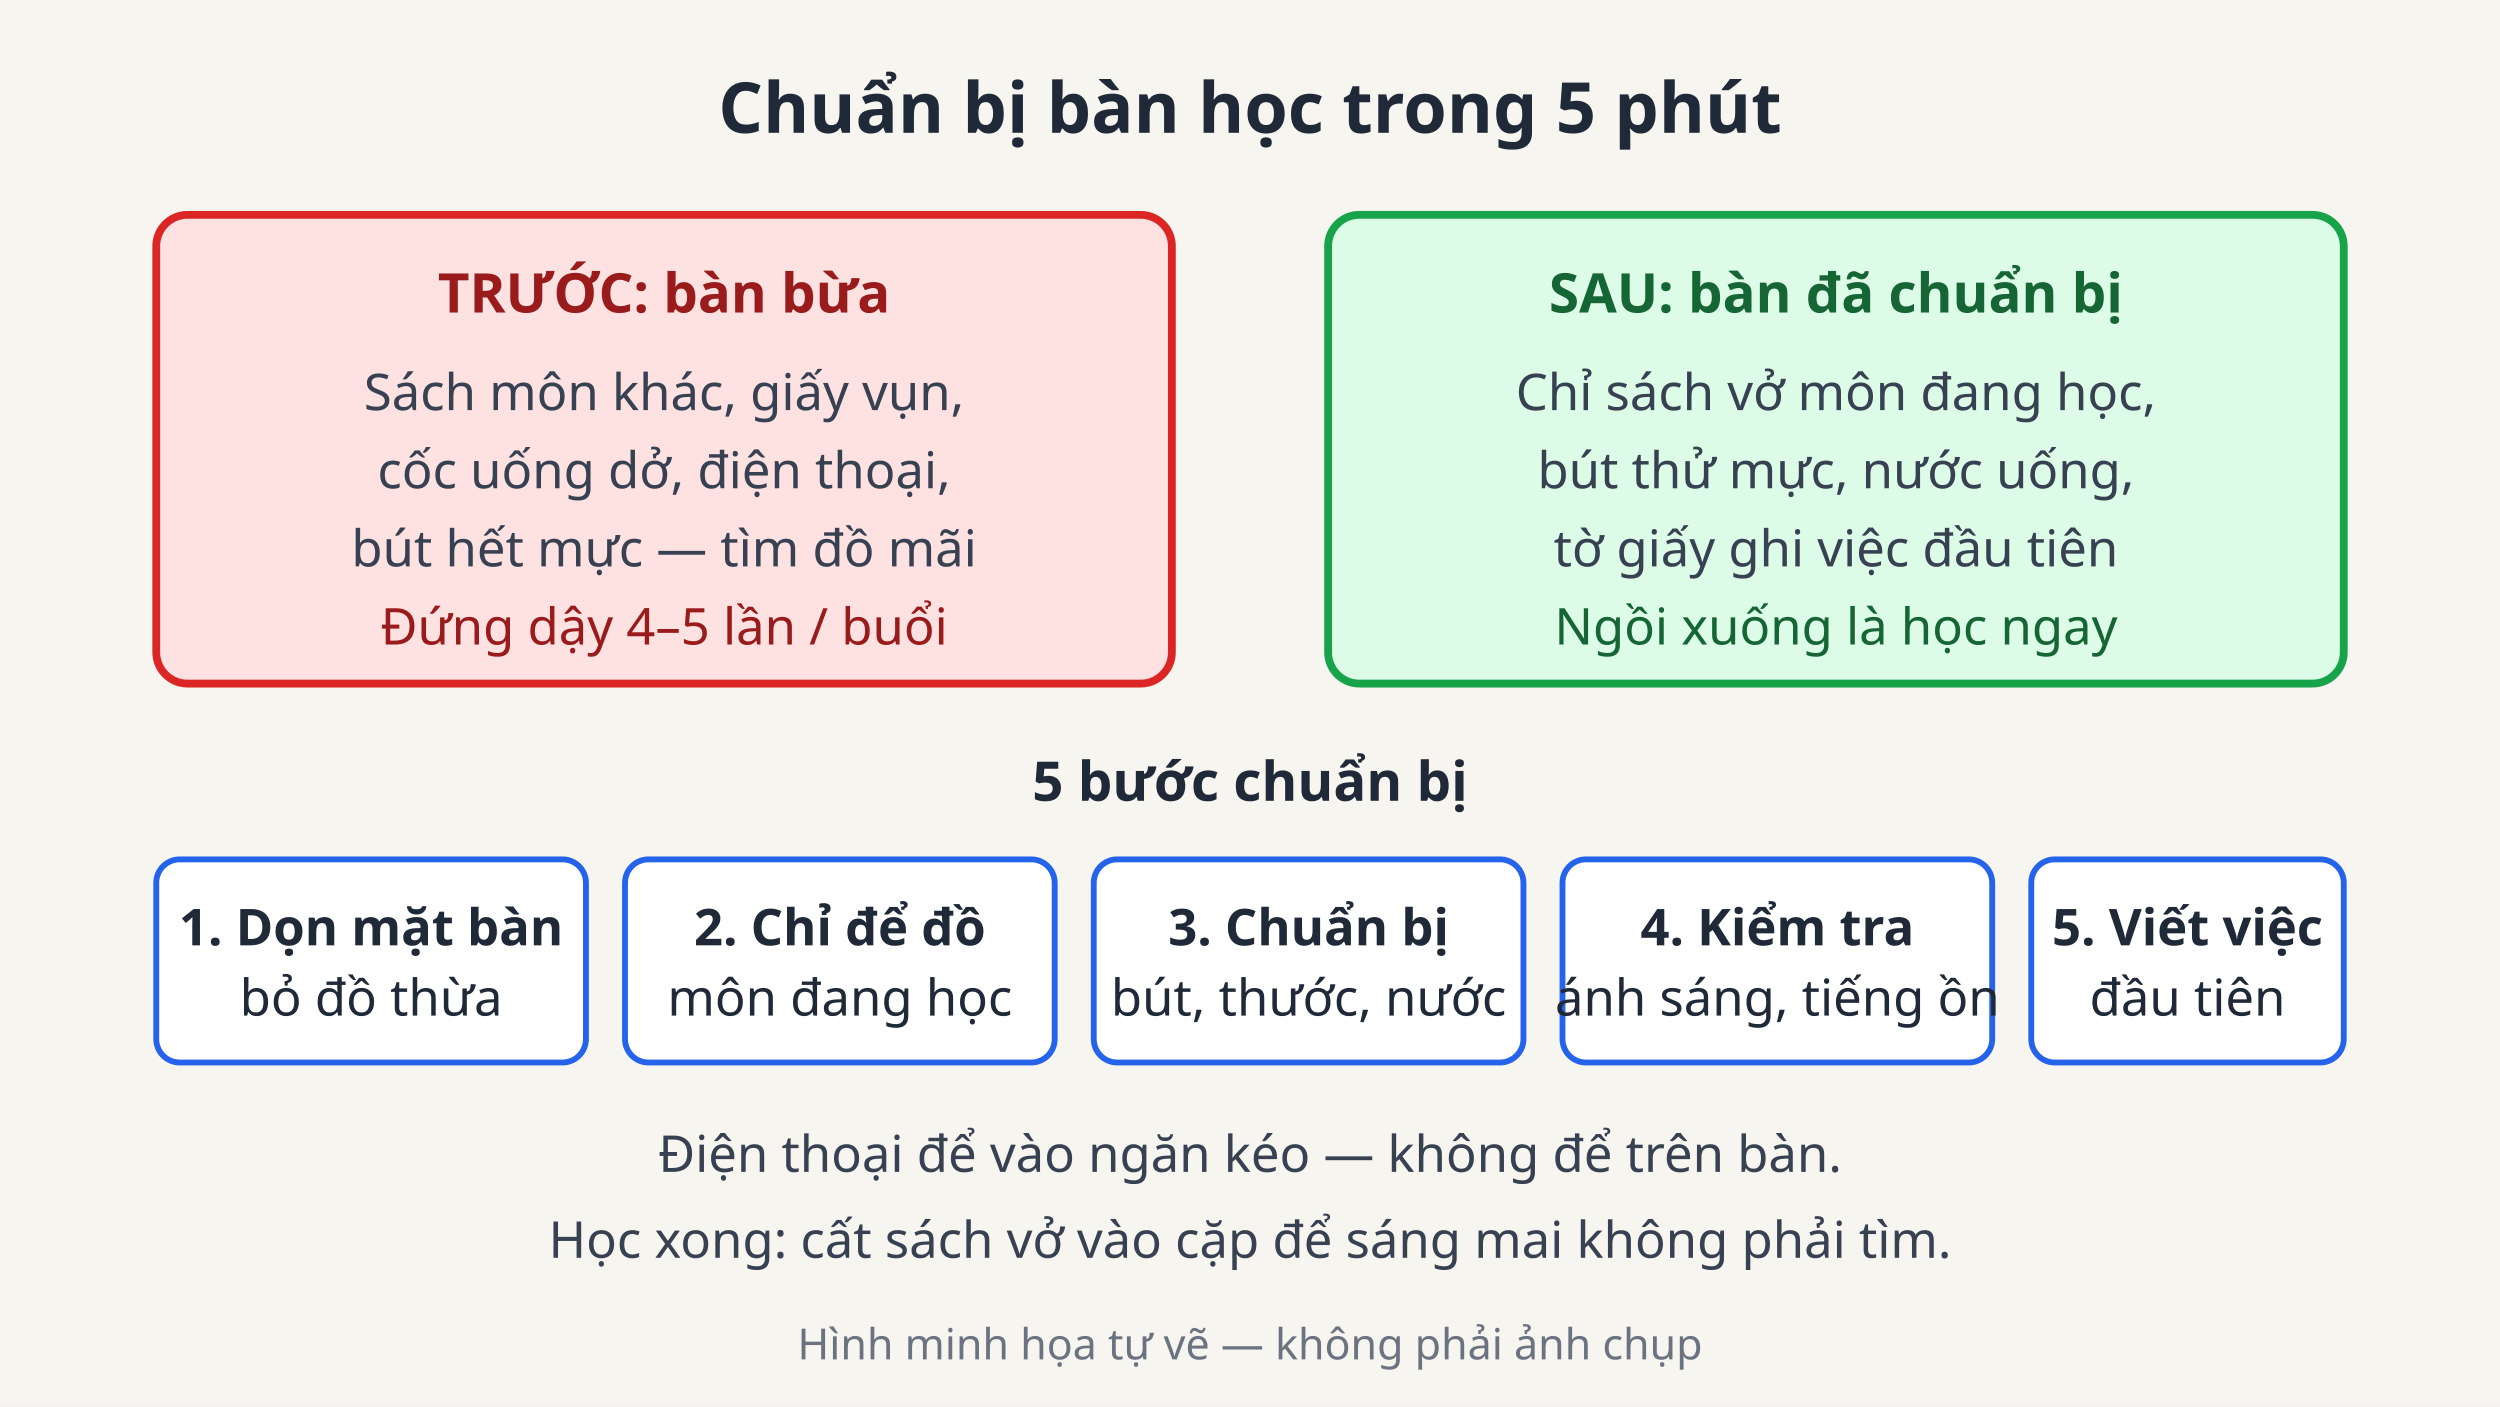
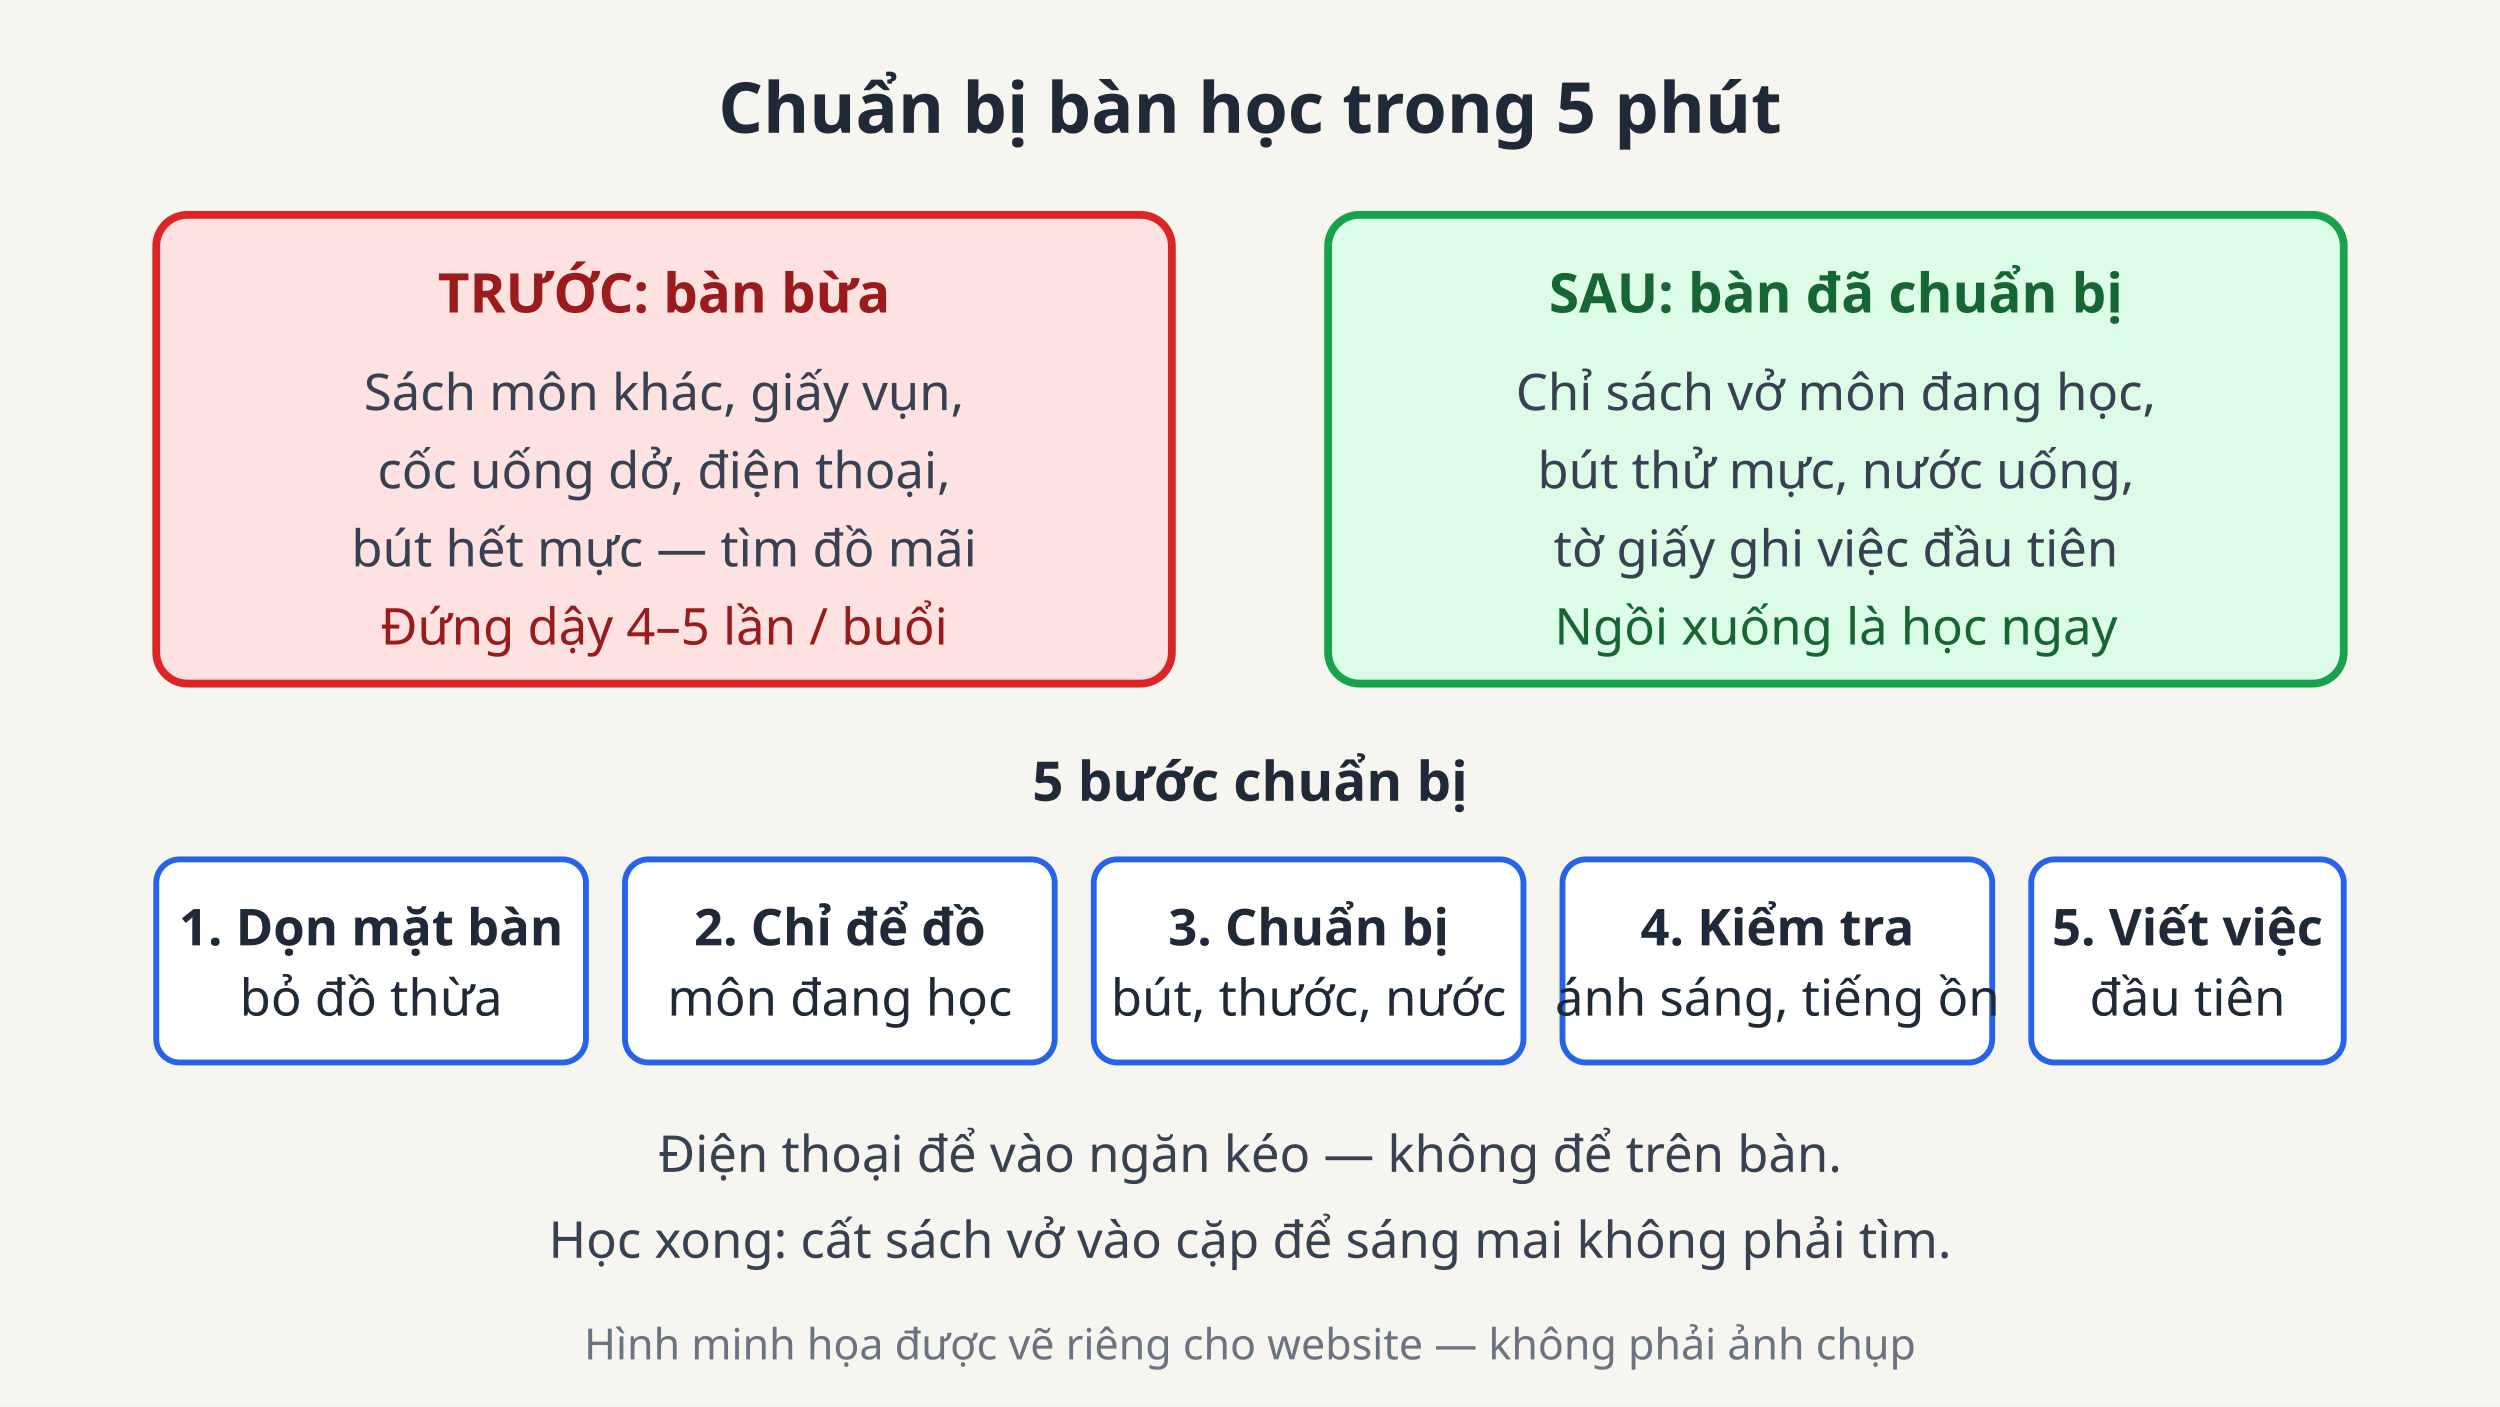
<svg xmlns="http://www.w3.org/2000/svg" width="640" height="360" viewBox="0 0 640 360" role="img" aria-label="Sơ đồ so sánh mặt bàn bừa bộn và mặt bàn đã chuẩn bị gọn gàng với 5 bước dọn dẹp, chuẩn bị dụng cụ và viết việc đầu tiên">
  <rect width="640" height="360" fill="#f7f5ef" />
  <text x="320" y="34" text-anchor="middle" font-family="sans-serif" font-size="18" font-weight="bold" fill="#1f2937">Chuẩn bị bàn học trong 5 phút</text>
  <rect x="40" y="55" width="260" height="120" rx="8" fill="#fee2e2" stroke="#dc2626" stroke-width="2" />
  <text x="170" y="80" text-anchor="middle" font-family="sans-serif" font-size="14" font-weight="bold" fill="#991b1b">TRƯỚC: bàn bừa</text>
  <text x="170" y="105" text-anchor="middle" font-family="sans-serif" font-size="13" fill="#374151">Sách môn khác, giấy vụn,</text>
  <text x="170" y="125" text-anchor="middle" font-family="sans-serif" font-size="13" fill="#374151">cốc uống dở, điện thoại,</text>
  <text x="170" y="145" text-anchor="middle" font-family="sans-serif" font-size="13" fill="#374151">bút hết mực — tìm đồ mãi</text>
  <text x="170" y="165" text-anchor="middle" font-family="sans-serif" font-size="13" fill="#991b1b">Đứng dậy 4–5 lần / buổi</text>
  <rect x="340" y="55" width="260" height="120" rx="8" fill="#dcfce7" stroke="#16a34a" stroke-width="2" />
  <text x="470" y="80" text-anchor="middle" font-family="sans-serif" font-size="14" font-weight="bold" fill="#166534">SAU: bàn đã chuẩn bị</text>
  <text x="470" y="105" text-anchor="middle" font-family="sans-serif" font-size="13" fill="#374151">Chỉ sách vở môn đang học,</text>
  <text x="470" y="125" text-anchor="middle" font-family="sans-serif" font-size="13" fill="#374151">bút thử mực, nước uống,</text>
  <text x="470" y="145" text-anchor="middle" font-family="sans-serif" font-size="13" fill="#374151">tờ giấy ghi việc đầu tiên</text>
  <text x="470" y="165" text-anchor="middle" font-family="sans-serif" font-size="13" fill="#166534">Ngồi xuống là học ngay</text>
  <text x="320" y="205" text-anchor="middle" font-family="sans-serif" font-size="14" font-weight="bold" fill="#1f2937">5 bước chuẩn bị</text>
  <g font-family="sans-serif" font-size="13" fill="#1f2937">
    <rect x="40" y="220" width="110" height="52" rx="6" fill="#ffffff" stroke="#2563eb" stroke-width="1.5" />
    <text x="95" y="242" text-anchor="middle" font-weight="bold">1. Dọn mặt bàn</text>
    <text x="95" y="260" text-anchor="middle">bỏ đồ thừa</text>
    <rect x="160" y="220" width="110" height="52" rx="6" fill="#ffffff" stroke="#2563eb" stroke-width="1.5" />
    <text x="215" y="242" text-anchor="middle" font-weight="bold">2. Chỉ để đồ</text>
    <text x="215" y="260" text-anchor="middle">môn đang học</text>
    <rect x="280" y="220" width="110" height="52" rx="6" fill="#ffffff" stroke="#2563eb" stroke-width="1.5" />
    <text x="335" y="242" text-anchor="middle" font-weight="bold">3. Chuẩn bị</text>
    <text x="335" y="260" text-anchor="middle">bút, thước, nước</text>
    <rect x="400" y="220" width="110" height="52" rx="6" fill="#ffffff" stroke="#2563eb" stroke-width="1.5" />
    <text x="455" y="242" text-anchor="middle" font-weight="bold">4. Kiểm tra</text>
    <text x="455" y="260" text-anchor="middle">ánh sáng, tiếng ồn</text>
    <rect x="520" y="220" width="80" height="52" rx="6" fill="#ffffff" stroke="#2563eb" stroke-width="1.5" />
    <text x="560" y="242" text-anchor="middle" font-weight="bold">5. Viết việc</text>
    <text x="560" y="260" text-anchor="middle">đầu tiên</text>
  </g>
  <text x="320" y="300" text-anchor="middle" font-family="sans-serif" font-size="13" fill="#374151">Điện thoại để vào ngăn kéo — không để trên bàn.</text>
  <text x="320" y="322" text-anchor="middle" font-family="sans-serif" font-size="13" fill="#374151">Học xong: cất sách vở vào cặp để sáng mai không phải tìm.</text>
-   <text x="320" y="348" text-anchor="middle" font-family="sans-serif" font-size="11" fill="#6b7280">Hình minh họa tự vẽ — không phải ảnh chụp</text>
+   <text x="320" y="348" text-anchor="middle" font-family="sans-serif" font-size="11" fill="#6b7280">Hình minh họa được vẽ riêng cho website — không phải ảnh chụp</text>
</svg>
